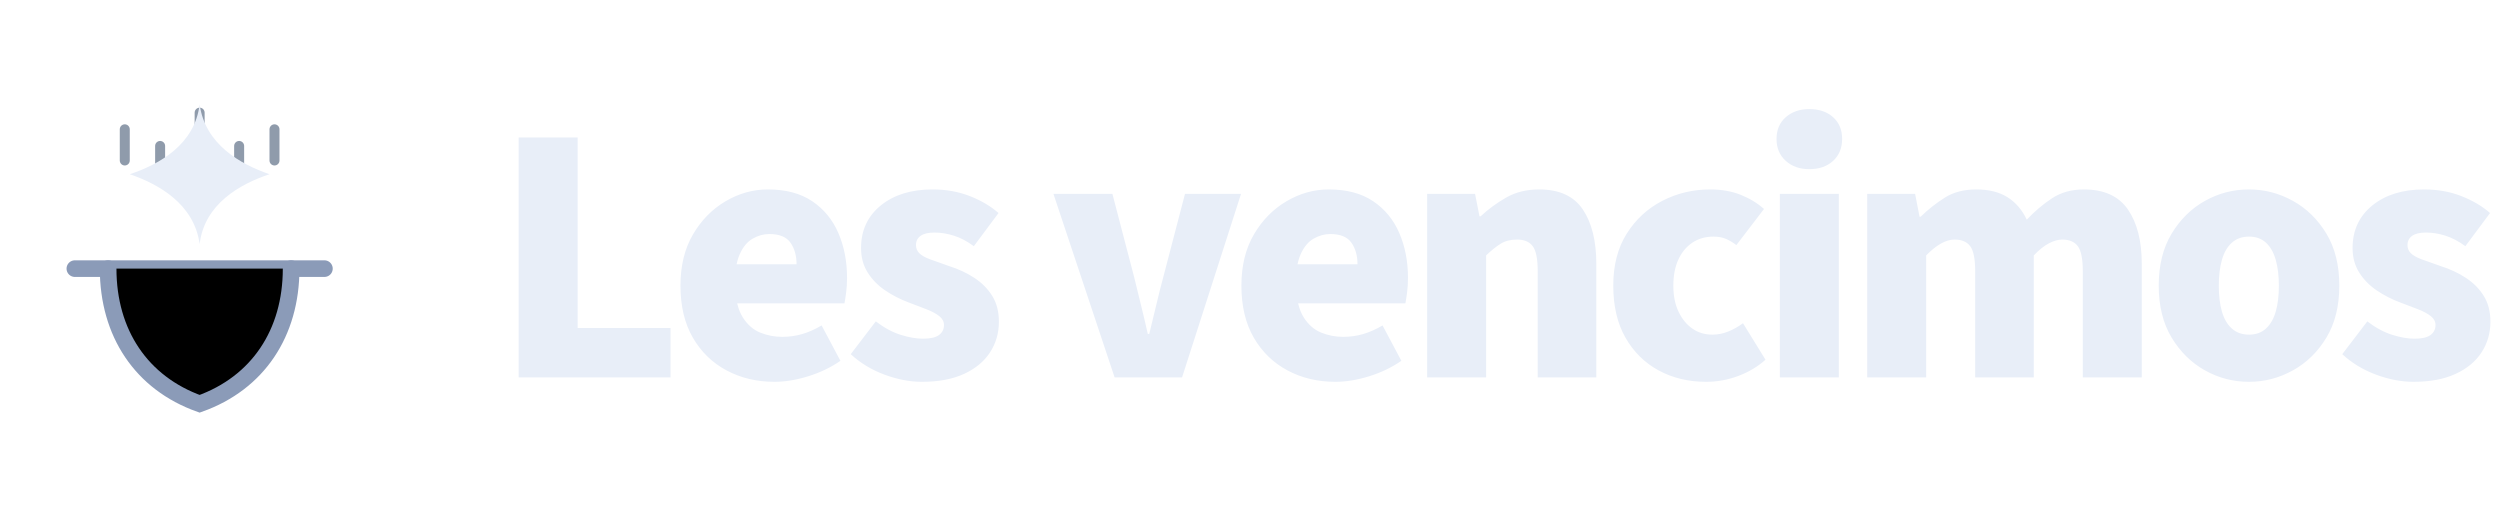
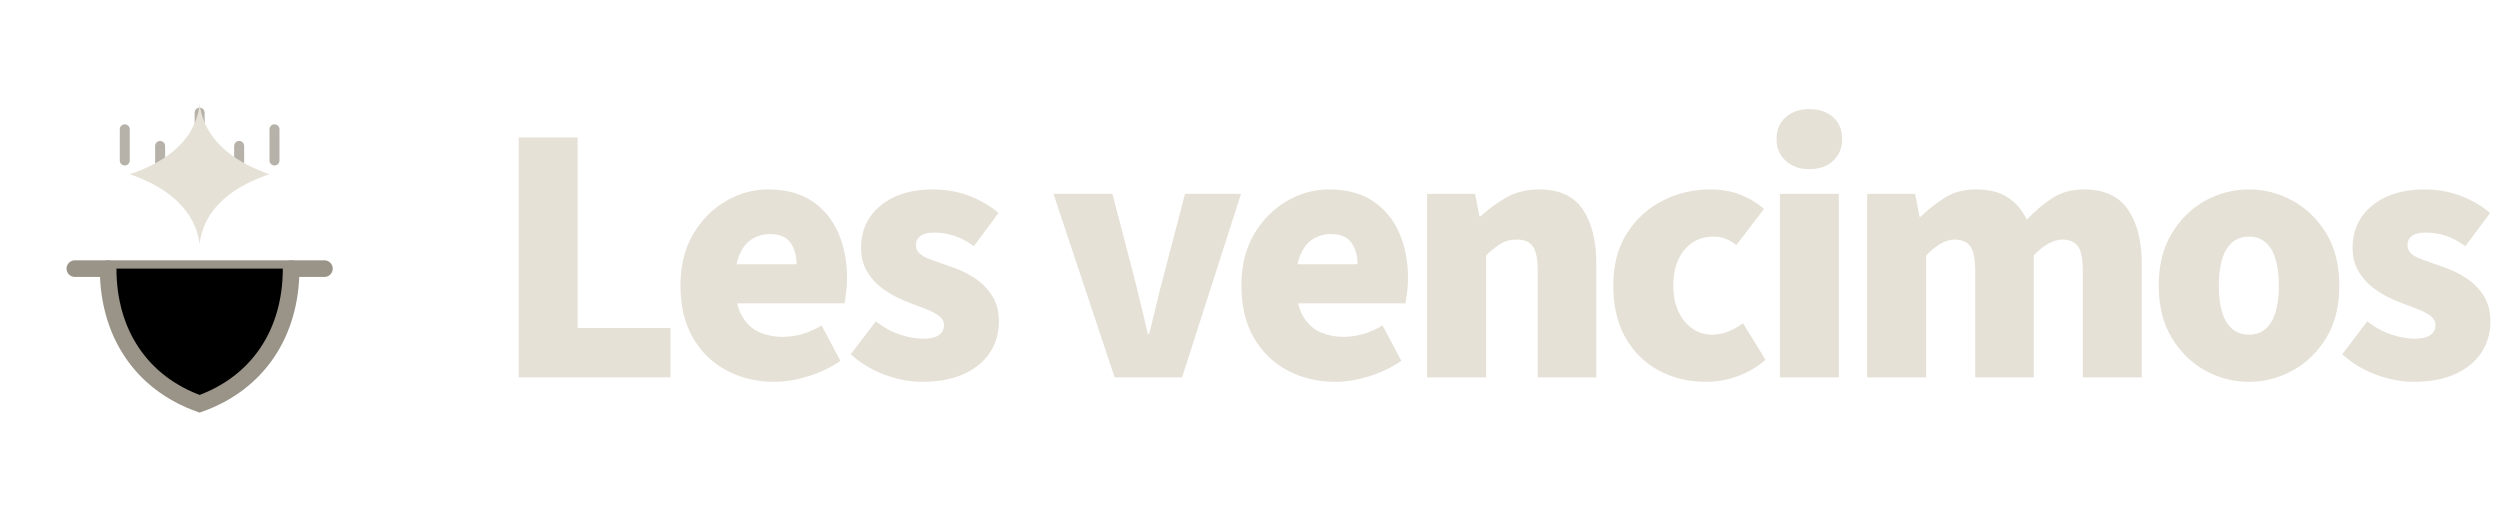
<svg xmlns="http://www.w3.org/2000/svg" viewBox="0 0 488.40 102.53" role="img" aria-label="Les vencimos">
  <g transform="translate(0 12.26) scale(0.8125)">
-     <path stroke="#64748B" stroke-width="2.4" stroke-linecap="round" opacity="0.72" d="M30 16v7.5M48 12v9.5M66 16v7.5M38.5 20v5.5M57.5 20v5.5" />
-     <path fill="#E8EEF8" d="M48 10c-1.15 9.6-9.6 14.4-16.8 16.8C38.2 29.2 46.7 34 48 43.6c1.15-9.6 9.6-14.4 16.8-16.8C57.8 24.4 49.3 19.6 48 10z" />
-     <path stroke="#8B9BB8" stroke-width="4.0" stroke-linecap="round" d="M18 49.5h60" />
-     <path stroke="#8B9BB8" stroke-width="4.0" stroke-linecap="round" d="M26 49.5c0 15.5 8 27.5 22 32.5 14-5 22-17 22-32.5" />
+     <path stroke="#9A9488" stroke-width="2.4" stroke-linecap="round" opacity="0.72" d="M30 16v7.5M48 12v9.5M66 16v7.5M38.5 20v5.5M57.5 20v5.5" />
+     <path fill="#E6E1D6" d="M48 10c-1.15 9.6-9.6 14.4-16.8 16.8C38.2 29.2 46.7 34 48 43.6c1.15-9.6 9.6-14.4 16.8-16.8C57.8 24.4 49.3 19.6 48 10z" />
+     <path stroke="#9A9488" stroke-width="4.0" stroke-linecap="round" d="M18 49.5h60" />
+     <path stroke="#9A9488" stroke-width="4.0" stroke-linecap="round" d="M26 49.5c0 15.5 8 27.5 22 32.5 14-5 22-17 22-32.5" />
  </g>
  <g transform="translate(96.00 0.00)">
-     <path fill="#E8EEF8" d="M5.328 73.728V26.856H16.848V64.08H34.992V73.728Z M55.296 74.592Q50.112 74.592 45.936 72.36Q41.76 70.128 39.348 65.952Q36.936 61.776 36.936 55.8Q36.936 49.968 39.384 45.792Q41.832 41.616 45.756 39.312Q49.68 37.008 54 37.008Q59.256 37.008 62.676 39.312Q66.096 41.616 67.788 45.54Q69.48 49.464 69.48 54.288Q69.48 55.8 69.3 57.168Q69.12 58.536 68.976 59.256H45.936L45.792 51.624H59.616Q59.616 49.104 58.428 47.412Q57.24 45.72 54.288 45.72Q52.632 45.72 51.048 46.62Q49.464 47.52 48.492 49.716Q47.52 51.912 47.592 55.8Q47.736 59.832 49.104 61.992Q50.472 64.152 52.524 64.98Q54.576 65.808 56.808 65.808Q58.824 65.808 60.696 65.268Q62.568 64.728 64.512 63.576L68.184 70.488Q65.376 72.432 61.884 73.512Q58.392 74.592 55.296 74.592Z M84.096 74.592Q80.568 74.592 76.788 73.188Q73.008 71.784 70.2 69.192L75.096 62.784Q77.544 64.656 79.956 65.412Q82.368 66.168 84.312 66.168Q86.472 66.168 87.444 65.448Q88.416 64.728 88.416 63.504Q88.416 62.496 87.516 61.776Q86.616 61.056 85.068 60.444Q83.52 59.832 81.576 59.112Q79.056 58.176 76.932 56.736Q74.808 55.296 73.512 53.244Q72.216 51.192 72.216 48.456Q72.216 43.272 76.068 40.14Q79.92 37.008 86.184 37.008Q90.144 37.008 93.456 38.304Q96.768 39.6 99.072 41.616L94.248 48.096Q92.304 46.656 90.36 46.044Q88.416 45.432 86.544 45.432Q84.744 45.432 83.844 46.08Q82.944 46.728 82.944 47.88Q82.944 48.816 83.592 49.464Q84.24 50.112 85.68 50.652Q87.12 51.192 89.424 51.984Q92.16 52.848 94.356 54.288Q96.552 55.728 97.848 57.816Q99.144 59.904 99.144 62.856Q99.144 66.168 97.416 68.832Q95.688 71.496 92.34 73.044Q88.992 74.592 84.096 74.592Z M121.752 73.728 109.8 37.872H121.32L125.568 54.144Q126.216 56.808 126.9 59.58Q127.584 62.352 128.232 65.232H128.52Q129.24 62.352 129.888 59.58Q130.536 56.808 131.256 54.144L135.504 37.872H146.448L134.928 73.728Z M164.88 74.592Q159.696 74.592 155.52 72.36Q151.344 70.128 148.932 65.952Q146.52 61.776 146.52 55.8Q146.52 49.968 148.968 45.792Q151.416 41.616 155.34 39.312Q159.264 37.008 163.584 37.008Q168.84 37.008 172.26 39.312Q175.68 41.616 177.372 45.54Q179.064 49.464 179.064 54.288Q179.064 55.8 178.884 57.168Q178.704 58.536 178.56 59.256H155.52L155.376 51.624H169.2Q169.2 49.104 168.012 47.412Q166.824 45.72 163.872 45.72Q162.216 45.72 160.632 46.62Q159.048 47.52 158.076 49.716Q157.104 51.912 157.176 55.8Q157.32 59.832 158.688 61.992Q160.056 64.152 162.108 64.98Q164.16 65.808 166.392 65.808Q168.408 65.808 170.28 65.268Q172.152 64.728 174.096 63.576L177.768 70.488Q174.96 72.432 171.468 73.512Q167.976 74.592 164.88 74.592Z M182.808 73.728V37.872H192.168L193.032 42.264H193.248Q195.48 40.176 198.252 38.592Q201.024 37.008 204.696 37.008Q210.6 37.008 213.228 40.932Q215.856 44.856 215.856 51.552V73.728H204.408V52.992Q204.408 49.392 203.436 48.096Q202.464 46.8 200.376 46.8Q198.504 46.8 197.208 47.592Q195.912 48.384 194.328 49.896V73.728Z M237.312 74.592Q232.128 74.592 228.024 72.36Q223.92 70.128 221.544 65.952Q219.168 61.776 219.168 55.8Q219.168 49.824 221.796 45.648Q224.424 41.472 228.744 39.24Q233.064 37.008 238.104 37.008Q241.416 37.008 244.044 38.052Q246.672 39.096 248.616 40.824L243.216 47.88Q242.28 47.16 241.236 46.692Q240.192 46.224 238.752 46.224Q236.376 46.224 234.612 47.412Q232.848 48.6 231.876 50.724Q230.904 52.848 230.904 55.8Q230.904 58.752 231.912 60.876Q232.92 63 234.612 64.188Q236.304 65.376 238.536 65.376Q240.12 65.376 241.632 64.764Q243.144 64.152 244.512 63.144L248.904 70.272Q246.672 72.288 243.612 73.44Q240.552 74.592 237.312 74.592Z M251.712 73.728V37.872H263.232V73.728ZM257.472 33.048Q254.664 33.048 252.864 31.428Q251.064 29.808 251.064 27.144Q251.064 24.48 252.864 22.896Q254.664 21.312 257.472 21.312Q260.352 21.312 262.116 22.896Q263.88 24.48 263.88 27.144Q263.88 29.808 262.116 31.428Q260.352 33.048 257.472 33.048Z M268.776 73.728V37.872H278.136L279 42.336H279.216Q281.448 40.176 283.968 38.592Q286.488 37.008 290.088 37.008Q293.76 37.008 296.172 38.52Q298.584 40.032 299.952 42.912Q302.256 40.464 304.884 38.736Q307.512 37.008 311.112 37.008Q317.016 37.008 319.716 40.932Q322.416 44.856 322.416 51.552V73.728H310.896V52.992Q310.896 49.392 309.924 48.096Q308.952 46.8 306.864 46.8Q305.712 46.8 304.308 47.52Q302.904 48.24 301.32 49.896V73.728H289.872V52.992Q289.872 49.392 288.9 48.096Q287.928 46.8 285.84 46.8Q283.32 46.8 280.296 49.896V73.728Z M343.368 74.592Q338.76 74.592 334.764 72.36Q330.768 70.128 328.248 65.952Q325.728 61.776 325.728 55.8Q325.728 49.824 328.248 45.648Q330.768 41.472 334.764 39.24Q338.76 37.008 343.368 37.008Q347.904 37.008 351.936 39.24Q355.968 41.472 358.488 45.648Q361.008 49.824 361.008 55.8Q361.008 61.776 358.488 65.952Q355.968 70.128 351.936 72.36Q347.904 74.592 343.368 74.592ZM343.368 65.376Q345.384 65.376 346.68 64.188Q347.976 63 348.588 60.876Q349.2 58.752 349.2 55.8Q349.2 52.92 348.588 50.76Q347.976 48.6 346.68 47.412Q345.384 46.224 343.368 46.224Q341.352 46.224 340.02 47.412Q338.688 48.6 338.076 50.76Q337.464 52.92 337.464 55.8Q337.464 58.752 338.076 60.876Q338.688 63 340.02 64.188Q341.352 65.376 343.368 65.376Z M375.48 74.592Q371.952 74.592 368.172 73.188Q364.392 71.784 361.584 69.192L366.48 62.784Q368.928 64.656 371.34 65.412Q373.752 66.168 375.696 66.168Q377.856 66.168 378.828 65.448Q379.8 64.728 379.8 63.504Q379.8 62.496 378.9 61.776Q378 61.056 376.452 60.444Q374.904 59.832 372.96 59.112Q370.44 58.176 368.316 56.736Q366.192 55.296 364.896 53.244Q363.6 51.192 363.6 48.456Q363.6 43.272 367.452 40.14Q371.304 37.008 377.568 37.008Q381.528 37.008 384.84 38.304Q388.152 39.6 390.456 41.616L385.632 48.096Q383.688 46.656 381.744 46.044Q379.8 45.432 377.928 45.432Q376.128 45.432 375.228 46.08Q374.328 46.728 374.328 47.88Q374.328 48.816 374.976 49.464Q375.624 50.112 377.064 50.652Q378.504 51.192 380.808 51.984Q383.544 52.848 385.74 54.288Q387.936 55.728 389.232 57.816Q390.528 59.904 390.528 62.856Q390.528 66.168 388.8 68.832Q387.072 71.496 383.724 73.044Q380.376 74.592 375.48 74.592Z" />
+     <path fill="#E6E1D6" d="M5.328 73.728V26.856H16.848V64.08H34.992V73.728Z M55.296 74.592Q50.112 74.592 45.936 72.36Q41.76 70.128 39.348 65.952Q36.936 61.776 36.936 55.8Q36.936 49.968 39.384 45.792Q41.832 41.616 45.756 39.312Q49.68 37.008 54 37.008Q59.256 37.008 62.676 39.312Q66.096 41.616 67.788 45.54Q69.48 49.464 69.48 54.288Q69.48 55.8 69.3 57.168Q69.12 58.536 68.976 59.256H45.936L45.792 51.624H59.616Q59.616 49.104 58.428 47.412Q57.24 45.72 54.288 45.72Q52.632 45.72 51.048 46.62Q49.464 47.52 48.492 49.716Q47.52 51.912 47.592 55.8Q47.736 59.832 49.104 61.992Q50.472 64.152 52.524 64.98Q54.576 65.808 56.808 65.808Q58.824 65.808 60.696 65.268Q62.568 64.728 64.512 63.576L68.184 70.488Q65.376 72.432 61.884 73.512Q58.392 74.592 55.296 74.592Z M84.096 74.592Q80.568 74.592 76.788 73.188Q73.008 71.784 70.2 69.192L75.096 62.784Q77.544 64.656 79.956 65.412Q82.368 66.168 84.312 66.168Q86.472 66.168 87.444 65.448Q88.416 64.728 88.416 63.504Q88.416 62.496 87.516 61.776Q86.616 61.056 85.068 60.444Q83.52 59.832 81.576 59.112Q79.056 58.176 76.932 56.736Q74.808 55.296 73.512 53.244Q72.216 51.192 72.216 48.456Q72.216 43.272 76.068 40.14Q79.92 37.008 86.184 37.008Q90.144 37.008 93.456 38.304Q96.768 39.6 99.072 41.616L94.248 48.096Q92.304 46.656 90.36 46.044Q88.416 45.432 86.544 45.432Q84.744 45.432 83.844 46.08Q82.944 46.728 82.944 47.88Q82.944 48.816 83.592 49.464Q84.24 50.112 85.68 50.652Q87.12 51.192 89.424 51.984Q92.16 52.848 94.356 54.288Q96.552 55.728 97.848 57.816Q99.144 59.904 99.144 62.856Q99.144 66.168 97.416 68.832Q95.688 71.496 92.34 73.044Q88.992 74.592 84.096 74.592Z M121.752 73.728 109.8 37.872H121.32L125.568 54.144Q126.216 56.808 126.9 59.58Q127.584 62.352 128.232 65.232H128.52Q129.24 62.352 129.888 59.58Q130.536 56.808 131.256 54.144L135.504 37.872H146.448L134.928 73.728Z M164.88 74.592Q159.696 74.592 155.52 72.36Q151.344 70.128 148.932 65.952Q146.52 61.776 146.52 55.8Q146.52 49.968 148.968 45.792Q151.416 41.616 155.34 39.312Q159.264 37.008 163.584 37.008Q168.84 37.008 172.26 39.312Q175.68 41.616 177.372 45.54Q179.064 49.464 179.064 54.288Q179.064 55.8 178.884 57.168Q178.704 58.536 178.56 59.256H155.52L155.376 51.624H169.2Q169.2 49.104 168.012 47.412Q166.824 45.72 163.872 45.72Q162.216 45.72 160.632 46.62Q159.048 47.52 158.076 49.716Q157.104 51.912 157.176 55.8Q157.32 59.832 158.688 61.992Q160.056 64.152 162.108 64.98Q164.16 65.808 166.392 65.808Q168.408 65.808 170.28 65.268Q172.152 64.728 174.096 63.576L177.768 70.488Q174.96 72.432 171.468 73.512Q167.976 74.592 164.88 74.592Z M182.808 73.728V37.872H192.168L193.032 42.264H193.248Q195.48 40.176 198.252 38.592Q201.024 37.008 204.696 37.008Q210.6 37.008 213.228 40.932Q215.856 44.856 215.856 51.552V73.728H204.408V52.992Q204.408 49.392 203.436 48.096Q202.464 46.8 200.376 46.8Q198.504 46.8 197.208 47.592Q195.912 48.384 194.328 49.896V73.728Z M237.312 74.592Q232.128 74.592 228.024 72.36Q223.92 70.128 221.544 65.952Q219.168 61.776 219.168 55.8Q219.168 49.824 221.796 45.648Q224.424 41.472 228.744 39.24Q233.064 37.008 238.104 37.008Q241.416 37.008 244.044 38.052Q246.672 39.096 248.616 40.824L243.216 47.88Q242.28 47.16 241.236 46.692Q240.192 46.224 238.752 46.224Q236.376 46.224 234.612 47.412Q232.848 48.6 231.876 50.724Q230.904 52.848 230.904 55.8Q230.904 58.752 231.912 60.876Q232.92 63 234.612 64.188Q236.304 65.376 238.536 65.376Q240.12 65.376 241.632 64.764Q243.144 64.152 244.512 63.144L248.904 70.272Q246.672 72.288 243.612 73.44Q240.552 74.592 237.312 74.592Z M251.712 73.728V37.872H263.232V73.728ZM257.472 33.048Q254.664 33.048 252.864 31.428Q251.064 29.808 251.064 27.144Q251.064 24.48 252.864 22.896Q254.664 21.312 257.472 21.312Q260.352 21.312 262.116 22.896Q263.88 24.48 263.88 27.144Q263.88 29.808 262.116 31.428Q260.352 33.048 257.472 33.048Z M268.776 73.728V37.872H278.136L279 42.336H279.216Q281.448 40.176 283.968 38.592Q286.488 37.008 290.088 37.008Q293.76 37.008 296.172 38.52Q298.584 40.032 299.952 42.912Q302.256 40.464 304.884 38.736Q307.512 37.008 311.112 37.008Q317.016 37.008 319.716 40.932Q322.416 44.856 322.416 51.552V73.728H310.896V52.992Q310.896 49.392 309.924 48.096Q308.952 46.8 306.864 46.8Q305.712 46.8 304.308 47.52Q302.904 48.24 301.32 49.896V73.728H289.872V52.992Q289.872 49.392 288.9 48.096Q287.928 46.8 285.84 46.8Q283.32 46.8 280.296 49.896V73.728Z M343.368 74.592Q338.76 74.592 334.764 72.36Q330.768 70.128 328.248 65.952Q325.728 61.776 325.728 55.8Q325.728 49.824 328.248 45.648Q330.768 41.472 334.764 39.24Q338.76 37.008 343.368 37.008Q347.904 37.008 351.936 39.24Q355.968 41.472 358.488 45.648Q361.008 49.824 361.008 55.8Q361.008 61.776 358.488 65.952Q355.968 70.128 351.936 72.36Q347.904 74.592 343.368 74.592ZM343.368 65.376Q345.384 65.376 346.68 64.188Q347.976 63 348.588 60.876Q349.2 58.752 349.2 55.8Q349.2 52.92 348.588 50.76Q347.976 48.6 346.68 47.412Q345.384 46.224 343.368 46.224Q341.352 46.224 340.02 47.412Q338.688 48.6 338.076 50.76Q337.464 52.92 337.464 55.8Q337.464 58.752 338.076 60.876Q338.688 63 340.02 64.188Q341.352 65.376 343.368 65.376Z M375.48 74.592Q371.952 74.592 368.172 73.188Q364.392 71.784 361.584 69.192L366.48 62.784Q368.928 64.656 371.34 65.412Q373.752 66.168 375.696 66.168Q377.856 66.168 378.828 65.448Q379.8 64.728 379.8 63.504Q379.8 62.496 378.9 61.776Q378 61.056 376.452 60.444Q374.904 59.832 372.96 59.112Q370.44 58.176 368.316 56.736Q366.192 55.296 364.896 53.244Q363.6 51.192 363.6 48.456Q363.6 43.272 367.452 40.14Q371.304 37.008 377.568 37.008Q381.528 37.008 384.84 38.304Q388.152 39.6 390.456 41.616L385.632 48.096Q383.688 46.656 381.744 46.044Q379.8 45.432 377.928 45.432Q376.128 45.432 375.228 46.08Q374.328 46.728 374.328 47.88Q374.328 48.816 374.976 49.464Q375.624 50.112 377.064 50.652Q378.504 51.192 380.808 51.984Q383.544 52.848 385.74 54.288Q387.936 55.728 389.232 57.816Q390.528 59.904 390.528 62.856Q390.528 66.168 388.8 68.832Q387.072 71.496 383.724 73.044Q380.376 74.592 375.48 74.592Z" />
  </g>
</svg>
